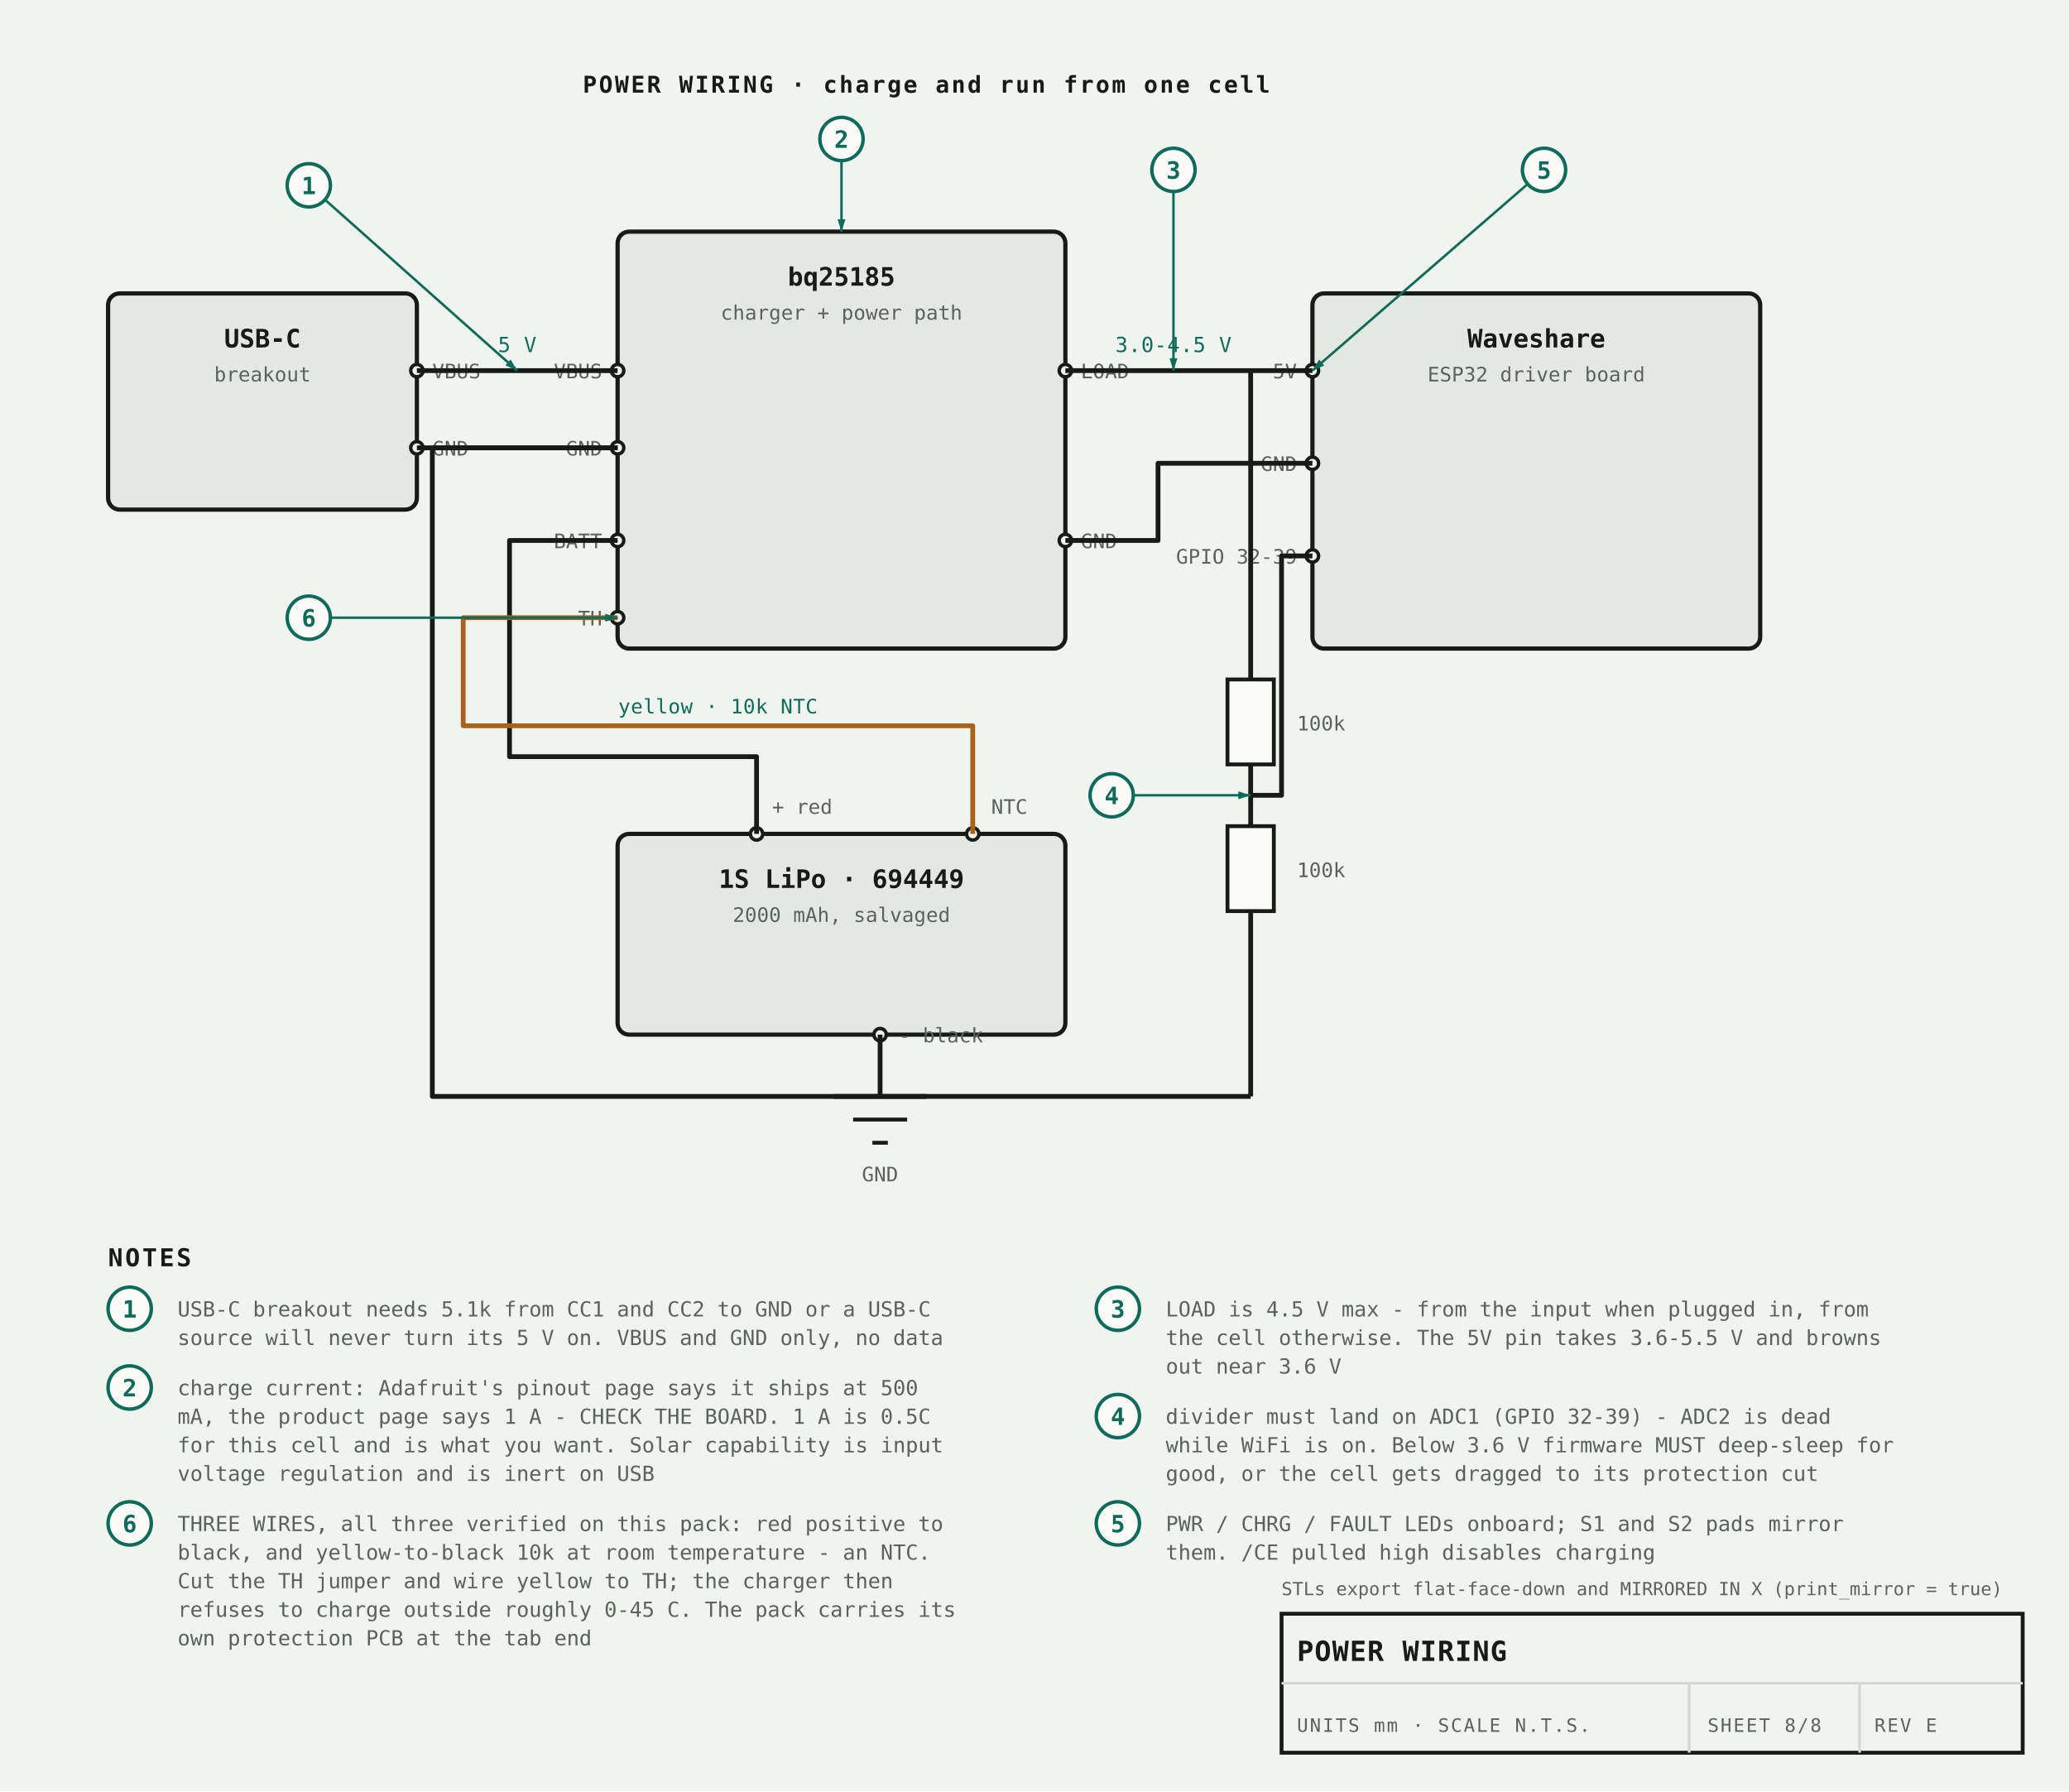
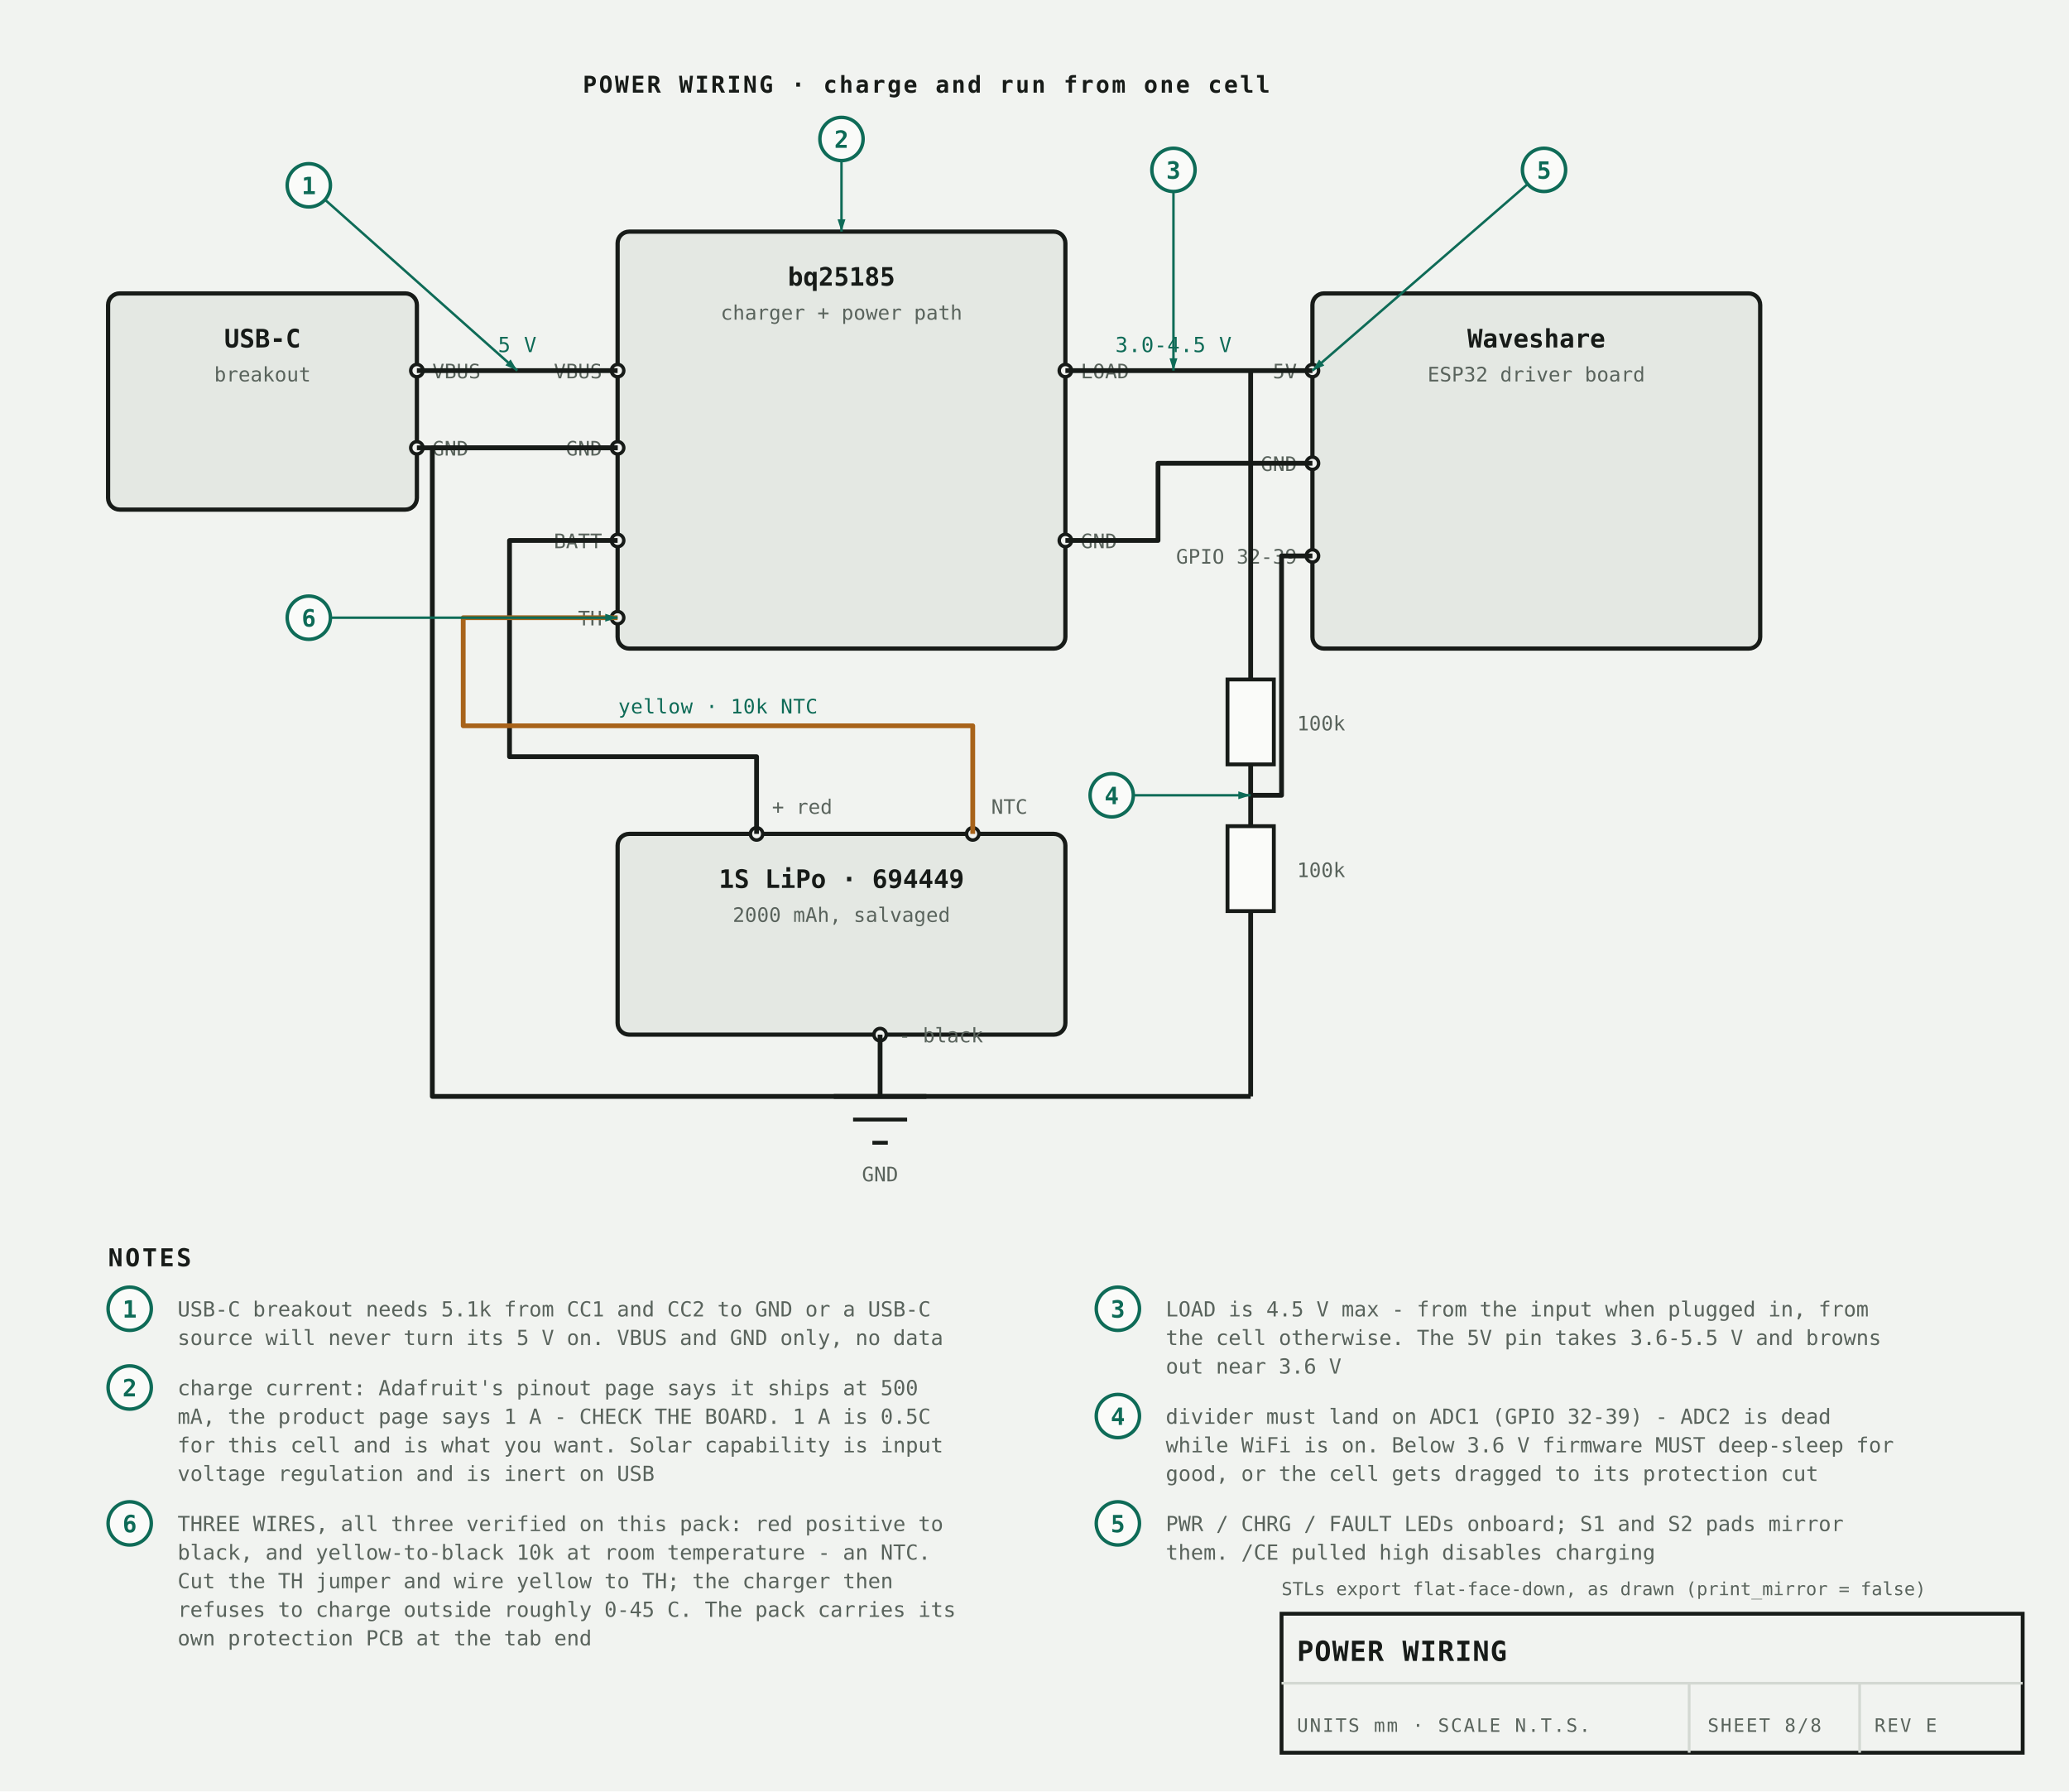
<svg xmlns="http://www.w3.org/2000/svg" class="dwg" width="1072" height="928" id="s8" viewBox="0 0 268 232" role="img">
  <style>
svg{font-family:"IBM Plex Mono",ui-monospace,monospace}
.bg{fill:#F1F3F0;stroke:none}
.part{fill:#E4E8E3;stroke:#171B18;stroke-width:.55}
.edge{fill:none;stroke:#171B18;stroke-width:.5}
.inkline{fill:none;stroke:#171B18;stroke-width:1.1}
.ghost{fill:none;stroke:#D3D8D2;stroke-width:.45}
.hid{fill:none;stroke:#59635C;stroke-width:.35;stroke-dasharray:2.2 1.4}
.cl{fill:none;stroke:#59635C;stroke-width:.28;stroke-dasharray:6 1.6 1 1.6;opacity:.75}
.cut{fill:#F1F3F0;stroke:#171B18;stroke-width:.45}
.ink{fill:#171B18;opacity:.86;stroke:none}
.glass{fill:#D9E4E6;stroke:#171B18;stroke-width:.4}
.pcb{fill:#CBDCCF;stroke:#171B18;stroke-width:.45}
.cell{fill:#D2D6D8;stroke:#171B18;stroke-width:.45}
.chg{fill:#C7D8E4;stroke:#171B18;stroke-width:.4}
.plat{fill:#EDEFEA;stroke:#59635C;stroke-width:.35}
.boss{fill:#DCE2DA;stroke:#59635C;stroke-width:.35}
.pad{fill:#D8DED6;stroke:#59635C;stroke-width:.35}
.voidfill{fill:#E7EAE5;stroke:#59635C;stroke-width:.35}
.warn{fill:none;stroke:#A8631A;stroke-width:.6;stroke-dasharray:2 1.2}
.wire{fill:none;stroke:#171B18;stroke-width:.62;stroke-linejoin:round}
.wire.ntc{stroke:#A8631A}
.clash{fill:#A8631A;fill-opacity:.30;stroke:#A8631A;stroke-width:.7}
.clashtxt{fill:#A8631A;font-weight:600;letter-spacing:.02em}
.res{fill:#FAFBF9;stroke:#171B18;stroke-width:.5}
.leg{stroke:#171B18;stroke-width:2.6;stroke-linecap:round;fill:none}
.table{stroke:#59635C;stroke-width:.6}
.com{fill:#A8631A;stroke:#171B18;stroke-width:.3}
.hl{stroke:#D3D8D2;stroke-width:.3;fill:none}
.hatch{opacity:.9}
.dim{fill:none;stroke:#0E6B57;stroke-width:.32}
.ext{fill:none;stroke:#0E6B57;stroke-width:.22;opacity:.55}
.arrow{fill:#0E6B57;stroke:none}
.dimtxt{fill:#0E6B57;letter-spacing:.02em}
.note{fill:#59635C}
.val{fill:#171B18;font-weight:600}
.val.warn{fill:#A8631A;stroke:none}
.balloon{fill:#FAFBF9;stroke:#0E6B57;stroke-width:.45}
.baltxt{fill:#0E6B57;font-weight:600;text-anchor:middle}
.vlabel{fill:#171B18;font-weight:600;letter-spacing:.09em}
.cmp{fill:#171B18;font-weight:600}
.cmpsub{fill:#59635C}
.tbframe{fill:none;stroke:#171B18;stroke-width:.5}
.tbrule{stroke:#D3D8D2;stroke-width:.35;fill:none}
.tbname{fill:#171B18;font-weight:700;letter-spacing:.03em}
.tbmeta{fill:#59635C;letter-spacing:.09em}
@media (prefers-color-scheme:dark){
svg{font-family:"IBM Plex Mono",ui-monospace,monospace}
.bg{fill:#0F1211;stroke:none}
.part{fill:#232A26;stroke:#E8ECE7;stroke-width:.55}
.edge{fill:none;stroke:#E8ECE7;stroke-width:.5}
.inkline{fill:none;stroke:#E8ECE7;stroke-width:1.1}
.ghost{fill:none;stroke:#2C332E;stroke-width:.45}
.hid{fill:none;stroke:#93A099;stroke-width:.35;stroke-dasharray:2.2 1.4}
.cl{fill:none;stroke:#93A099;stroke-width:.28;stroke-dasharray:6 1.6 1 1.6;opacity:.75}
.cut{fill:#0F1211;stroke:#E8ECE7;stroke-width:.45}
.ink{fill:#E8ECE7;opacity:.86;stroke:none}
.glass{fill:#243233;stroke:#E8ECE7;stroke-width:.4}
.pcb{fill:#1F3327;stroke:#E8ECE7;stroke-width:.45}
.cell{fill:#2A3033;stroke:#E8ECE7;stroke-width:.45}
.chg{fill:#1E2E3A;stroke:#E8ECE7;stroke-width:.4}
.plat{fill:#1C221E;stroke:#93A099;stroke-width:.35}
.boss{fill:#28302B;stroke:#93A099;stroke-width:.35}
.pad{fill:#2A322C;stroke:#93A099;stroke-width:.35}
.voidfill{fill:#101413;stroke:#93A099;stroke-width:.35}
.warn{fill:none;stroke:#E0A64B;stroke-width:.6;stroke-dasharray:2 1.2}
.wire{fill:none;stroke:#E8ECE7;stroke-width:.62;stroke-linejoin:round}
.wire.ntc{stroke:#E0A64B}
.clash{fill:#E0A64B;fill-opacity:.30;stroke:#E0A64B;stroke-width:.7}
.clashtxt{fill:#E0A64B;font-weight:600;letter-spacing:.02em}
.res{fill:#171B18;stroke:#E8ECE7;stroke-width:.5}
.leg{stroke:#E8ECE7;stroke-width:2.6;stroke-linecap:round;fill:none}
.table{stroke:#93A099;stroke-width:.6}
.com{fill:#E0A64B;stroke:#E8ECE7;stroke-width:.3}
.hl{stroke:#2C332E;stroke-width:.3;fill:none}
.hatch{opacity:.9}
.dim{fill:none;stroke:#57CFA9;stroke-width:.32}
.ext{fill:none;stroke:#57CFA9;stroke-width:.22;opacity:.55}
.arrow{fill:#57CFA9;stroke:none}
.dimtxt{fill:#57CFA9;letter-spacing:.02em}
.note{fill:#93A099}
.val{fill:#E8ECE7;font-weight:600}
.val.warn{fill:#E0A64B;stroke:none}
.balloon{fill:#171B18;stroke:#57CFA9;stroke-width:.45}
.baltxt{fill:#57CFA9;font-weight:600;text-anchor:middle}
.vlabel{fill:#E8ECE7;font-weight:600;letter-spacing:.09em}
.cmp{fill:#E8ECE7;font-weight:600}
.cmpsub{fill:#93A099}
.tbframe{fill:none;stroke:#E8ECE7;stroke-width:.5}
.tbrule{stroke:#2C332E;stroke-width:.35;fill:none}
.tbname{fill:#E8ECE7;font-weight:700;letter-spacing:.03em}
.tbmeta{fill:#93A099;letter-spacing:.09em}
}</style>
  <rect class="bg" x="0" y="0" width="268" height="232" />
  <rect class="part" x="14.00" y="38.00" width="40.00" height="28.00" rx="1.50" />
  <text class="cmp" x="34.00" y="45.00" text-anchor="middle" font-size="3.3">USB-C</text>
  <text class="cmpsub" x="34.00" y="49.40" text-anchor="middle" font-size="2.6">breakout</text>
  <rect class="part" x="80.00" y="30.00" width="58.00" height="54.00" rx="1.50" />
  <text class="cmp" x="109.00" y="37.00" text-anchor="middle" font-size="3.3">bq25185</text>
  <text class="cmpsub" x="109.00" y="41.40" text-anchor="middle" font-size="2.6">charger + power path</text>
  <rect class="part" x="80.00" y="108.00" width="58.00" height="26.00" rx="1.50" />
  <text class="cmp" x="109.00" y="115.00" text-anchor="middle" font-size="3.3">1S LiPo  ·  694449</text>
  <text class="cmpsub" x="109.00" y="119.40" text-anchor="middle" font-size="2.6">2000 mAh, salvaged</text>
  <rect class="part" x="170.00" y="38.00" width="58.00" height="46.00" rx="1.50" />
  <text class="cmp" x="199.00" y="45.00" text-anchor="middle" font-size="3.3">Waveshare</text>
  <text class="cmpsub" x="199.00" y="49.40" text-anchor="middle" font-size="2.6">ESP32 driver board</text>
  <circle class="cut" cx="54.00" cy="48.00" r="0.80" />
  <text class="note" x="56.00" y="49.00" text-anchor="start" font-size="2.6">VBUS</text>
  <circle class="cut" cx="80.00" cy="48.00" r="0.80" />
  <text class="note" x="78.00" y="49.00" text-anchor="end" font-size="2.6">VBUS</text>
  <circle class="cut" cx="54.00" cy="58.00" r="0.80" />
  <text class="note" x="56.00" y="59.00" text-anchor="start" font-size="2.6">GND</text>
  <circle class="cut" cx="80.00" cy="58.00" r="0.80" />
  <text class="note" x="78.00" y="59.00" text-anchor="end" font-size="2.6">GND</text>
  <circle class="cut" cx="80.00" cy="70.00" r="0.80" />
  <text class="note" x="78.00" y="71.00" text-anchor="end" font-size="2.6">BATT</text>
  <circle class="cut" cx="138.00" cy="48.00" r="0.80" />
  <text class="note" x="140.00" y="49.00" text-anchor="start" font-size="2.6">LOAD</text>
  <circle class="cut" cx="170.00" cy="48.00" r="0.80" />
  <text class="note" x="168.00" y="49.00" text-anchor="end" font-size="2.6">5V</text>
  <circle class="cut" cx="138.00" cy="70.00" r="0.80" />
  <text class="note" x="140.00" y="71.00" text-anchor="start" font-size="2.6">GND</text>
  <circle class="cut" cx="170.00" cy="60.00" r="0.80" />
  <text class="note" x="168.00" y="61.00" text-anchor="end" font-size="2.6">GND</text>
  <circle class="cut" cx="170.00" cy="72.00" r="0.80" />
  <text class="note" x="168.00" y="73.00" text-anchor="end" font-size="2.6">GPIO 32-39</text>
  <circle class="cut" cx="80.00" cy="80.00" r="0.80" />
  <text class="note" x="78.00" y="81.00" text-anchor="end" font-size="2.6">TH</text>
  <circle class="cut" cx="98.00" cy="108.00" r="0.80" />
  <text class="note" x="100.00" y="105.40" text-anchor="start" font-size="2.6">+ red</text>
  <circle class="cut" cx="114.00" cy="134.00" r="0.80" />
  <text class="note" x="116.40" y="135.00" text-anchor="start" font-size="2.6">- black</text>
  <circle class="cut" cx="126.00" cy="108.00" r="0.80" />
  <text class="note" x="128.40" y="105.40" text-anchor="start" font-size="2.6">NTC</text>
  <path class="wire" d="M54.00,48.00 L80.00,48.00" />
  <text class="dimtxt" x="67.00" y="45.60" text-anchor="middle" font-size="2.7">5 V</text>
  <path class="wire" d="M54.00,58.00 L80.00,58.00" />
  <path class="wire" d="M80.00,70.00 L66.00,70.00 L66.00,98.00 L98.00,98.00 L98.00,108.00" />
  <path class="wire ntc" d="M126,108 L126,94 L60,94 L60,80 L80,80" />
  <text class="dimtxt" x="93.00" y="92.40" text-anchor="middle" font-size="2.6">yellow  ·  10k NTC</text>
  <path class="wire" d="M138.00,48.00 L170.00,48.00" />
  <text class="dimtxt" x="152.00" y="45.60" text-anchor="middle" font-size="2.7">3.0-4.5 V</text>
  <path class="wire" d="M138.00,70.00 L150.00,70.00 L150.00,60.00 L170.00,60.00" />
  <rect class="res" x="159.00" y="88.00" width="6.00" height="11.00" rx="0.00" />
  <text class="note" x="168.00" y="94.60" text-anchor="start" font-size="2.6">100k</text>
  <rect class="res" x="159.00" y="107.00" width="6.00" height="11.00" rx="0.00" />
  <text class="note" x="168.00" y="113.60" text-anchor="start" font-size="2.6">100k</text>
  <path class="wire" d="M162.00,48.00 L162.00,88.00" />
  <path class="wire" d="M162.00,99.00 L162.00,107.00" />
  <path class="wire" d="M162.00,103.00 L166.00,103.00 L166.00,72.00 L170.00,72.00" />
  <path class="wire" d="M162.00,118.00 L162.00,142.00" />
  <path class="wire" d="M80.00,58.00 L56.00,58.00 L56.00,142.00 L162.00,142.00" />
  <path class="wire" d="M114.00,134.00 L114.00,142.00" />
  <line class="wire" x1="108.00" y1="142.00" x2="120.00" y2="142.00" />
  <line class="edge" x1="110.50" y1="145.00" x2="117.50" y2="145.00" />
  <line class="edge" x1="113.00" y1="148.00" x2="115.00" y2="148.00" />
  <text class="note" x="114.00" y="153.00" text-anchor="middle" font-size="2.6">GND</text>
  <line class="dim" x1="67.00" y1="48.00" x2="40.00" y2="24.00" />
  <path class="arrow" d="M67.00,48.00 L65.46,47.32 L66.14,46.55 Z" />
  <circle class="balloon" cx="40.00" cy="24.00" r="2.80" />
  <text class="baltxt" x="40.00" y="25.15" text-anchor="middle" font-size="3.1">1</text>
  <line class="dim" x1="109.00" y1="30.00" x2="109.00" y2="18.00" />
  <path class="arrow" d="M109.00,30.00 L108.49,28.40 L109.51,28.40 Z" />
  <circle class="balloon" cx="109.00" cy="18.00" r="2.80" />
  <text class="baltxt" x="109.00" y="19.15" text-anchor="middle" font-size="3.1">2</text>
  <line class="dim" x1="152.00" y1="48.00" x2="152.00" y2="22.00" />
  <path class="arrow" d="M152.00,48.00 L151.49,46.40 L152.51,46.40 Z" />
  <circle class="balloon" cx="152.00" cy="22.00" r="2.80" />
  <text class="baltxt" x="152.00" y="23.15" text-anchor="middle" font-size="3.1">3</text>
  <line class="dim" x1="162.00" y1="103.00" x2="144.00" y2="103.00" />
  <path class="arrow" d="M162.00,103.00 L160.40,103.51 L160.40,102.49 Z" />
  <circle class="balloon" cx="144.00" cy="103.00" r="2.80" />
  <text class="baltxt" x="144.00" y="104.15" text-anchor="middle" font-size="3.1">4</text>
  <line class="dim" x1="80.00" y1="80.00" x2="40.00" y2="80.00" />
  <path class="arrow" d="M80.00,80.00 L78.40,80.51 L78.40,79.49 Z" />
  <circle class="balloon" cx="40.00" cy="80.00" r="2.80" />
  <text class="baltxt" x="40.00" y="81.15" text-anchor="middle" font-size="3.1">6</text>
  <line class="dim" x1="170.00" y1="48.00" x2="200.00" y2="22.00" />
  <path class="arrow" d="M170.00,48.00 L170.87,46.57 L171.54,47.34 Z" />
  <circle class="balloon" cx="200.00" cy="22.00" r="2.80" />
  <text class="baltxt" x="200.00" y="23.15" text-anchor="middle" font-size="3.1">5</text>
  <text class="vlabel" x="120.00" y="12.00" text-anchor="middle" font-size="3.0">POWER WIRING  ·  charge and run from one cell</text>
  <text class="vlabel" x="14.00" y="164.00" text-anchor="start" font-size="3.2">NOTES</text>
  <circle class="balloon" cx="16.80" cy="169.50" r="2.80" />
  <text class="baltxt" x="16.80" y="170.65" text-anchor="middle" font-size="3.1">1</text>
  <text class="note" x="23.00" y="170.50" text-anchor="start" font-size="2.7">USB-C breakout needs 5.1k from CC1 and CC2 to GND or a USB-C</text>
  <text class="note" x="23.00" y="174.20" text-anchor="start" font-size="2.7">source will never turn its 5 V on. VBUS and GND only, no data</text>
  <circle class="balloon" cx="16.80" cy="179.70" r="2.80" />
  <text class="baltxt" x="16.80" y="180.85" text-anchor="middle" font-size="3.1">2</text>
  <text class="note" x="23.00" y="180.70" text-anchor="start" font-size="2.7">charge current: Adafruit's pinout page says it ships at 500</text>
  <text class="note" x="23.00" y="184.40" text-anchor="start" font-size="2.7">mA, the product page says 1 A - CHECK THE BOARD. 1 A is 0.5C</text>
  <text class="note" x="23.00" y="188.10" text-anchor="start" font-size="2.7">for this cell and is what you want. Solar capability is input</text>
  <text class="note" x="23.00" y="191.80" text-anchor="start" font-size="2.7">voltage regulation and is inert on USB</text>
  <circle class="balloon" cx="16.80" cy="197.30" r="2.80" />
  <text class="baltxt" x="16.80" y="198.45" text-anchor="middle" font-size="3.1">6</text>
  <text class="note" x="23.00" y="198.30" text-anchor="start" font-size="2.7">THREE WIRES, all three verified on this pack: red positive to</text>
  <text class="note" x="23.00" y="202.00" text-anchor="start" font-size="2.7">black, and yellow-to-black 10k at room temperature - an NTC.</text>
  <text class="note" x="23.00" y="205.70" text-anchor="start" font-size="2.7">Cut the TH jumper and wire yellow to TH; the charger then</text>
  <text class="note" x="23.00" y="209.40" text-anchor="start" font-size="2.7">refuses to charge outside roughly 0-45 C. The pack carries its</text>
  <text class="note" x="23.00" y="213.10" text-anchor="start" font-size="2.7">own protection PCB at the tab end</text>
  <text class="vlabel" x="142.00" y="164.00" text-anchor="start" font-size="3.2"> </text>
  <circle class="balloon" cx="144.80" cy="169.50" r="2.80" />
  <text class="baltxt" x="144.80" y="170.65" text-anchor="middle" font-size="3.1">3</text>
  <text class="note" x="151.00" y="170.50" text-anchor="start" font-size="2.7">LOAD is 4.5 V max - from the input when plugged in, from</text>
  <text class="note" x="151.00" y="174.20" text-anchor="start" font-size="2.7">the cell otherwise. The 5V pin takes 3.6-5.5 V and browns</text>
  <text class="note" x="151.00" y="177.90" text-anchor="start" font-size="2.7">out near 3.6 V</text>
  <circle class="balloon" cx="144.80" cy="183.40" r="2.80" />
  <text class="baltxt" x="144.80" y="184.55" text-anchor="middle" font-size="3.1">4</text>
  <text class="note" x="151.00" y="184.40" text-anchor="start" font-size="2.7">divider must land on ADC1 (GPIO 32-39) - ADC2 is dead</text>
  <text class="note" x="151.00" y="188.10" text-anchor="start" font-size="2.7">while WiFi is on. Below 3.6 V firmware MUST deep-sleep for</text>
  <text class="note" x="151.00" y="191.80" text-anchor="start" font-size="2.7">good, or the cell gets dragged to its protection cut</text>
  <circle class="balloon" cx="144.80" cy="197.30" r="2.80" />
  <text class="baltxt" x="144.80" y="198.45" text-anchor="middle" font-size="3.1">5</text>
  <text class="note" x="151.00" y="198.30" text-anchor="start" font-size="2.7">PWR / CHRG / FAULT LEDs onboard; S1 and S2 pads mirror</text>
  <text class="note" x="151.00" y="202.00" text-anchor="start" font-size="2.7">them. /CE pulled high disables charging</text>
-   <text class="note" x="166.00" y="206.60" text-anchor="start" font-size="2.35">STLs export flat-face-down and MIRRORED IN X (print_mirror = true)</text>
+   <text class="note" x="166.00" y="206.60" text-anchor="start" font-size="2.35">STLs export flat-face-down, as drawn (print_mirror = false)</text>
  <rect class="tbframe" x="166.00" y="209.00" width="96.00" height="18.00" rx="0.00" />
  <line class="tbrule" x1="166.00" y1="218.00" x2="262.00" y2="218.00" />
  <line class="tbrule" x1="218.80" y1="218.00" x2="218.80" y2="227.00" />
  <line class="tbrule" x1="240.88" y1="218.00" x2="240.88" y2="227.00" />
  <text class="tbname" x="168.00" y="215.12" text-anchor="start" font-size="3.6">POWER WIRING</text>
  <text class="tbmeta" x="168.00" y="224.30" text-anchor="start" font-size="2.4">UNITS mm · SCALE N.T.S.</text>
  <text class="tbmeta" x="221.20" y="224.30" text-anchor="start" font-size="2.4">SHEET 8/8</text>
  <text class="tbmeta" x="242.80" y="224.30" text-anchor="start" font-size="2.4">REV E</text>
</svg>
